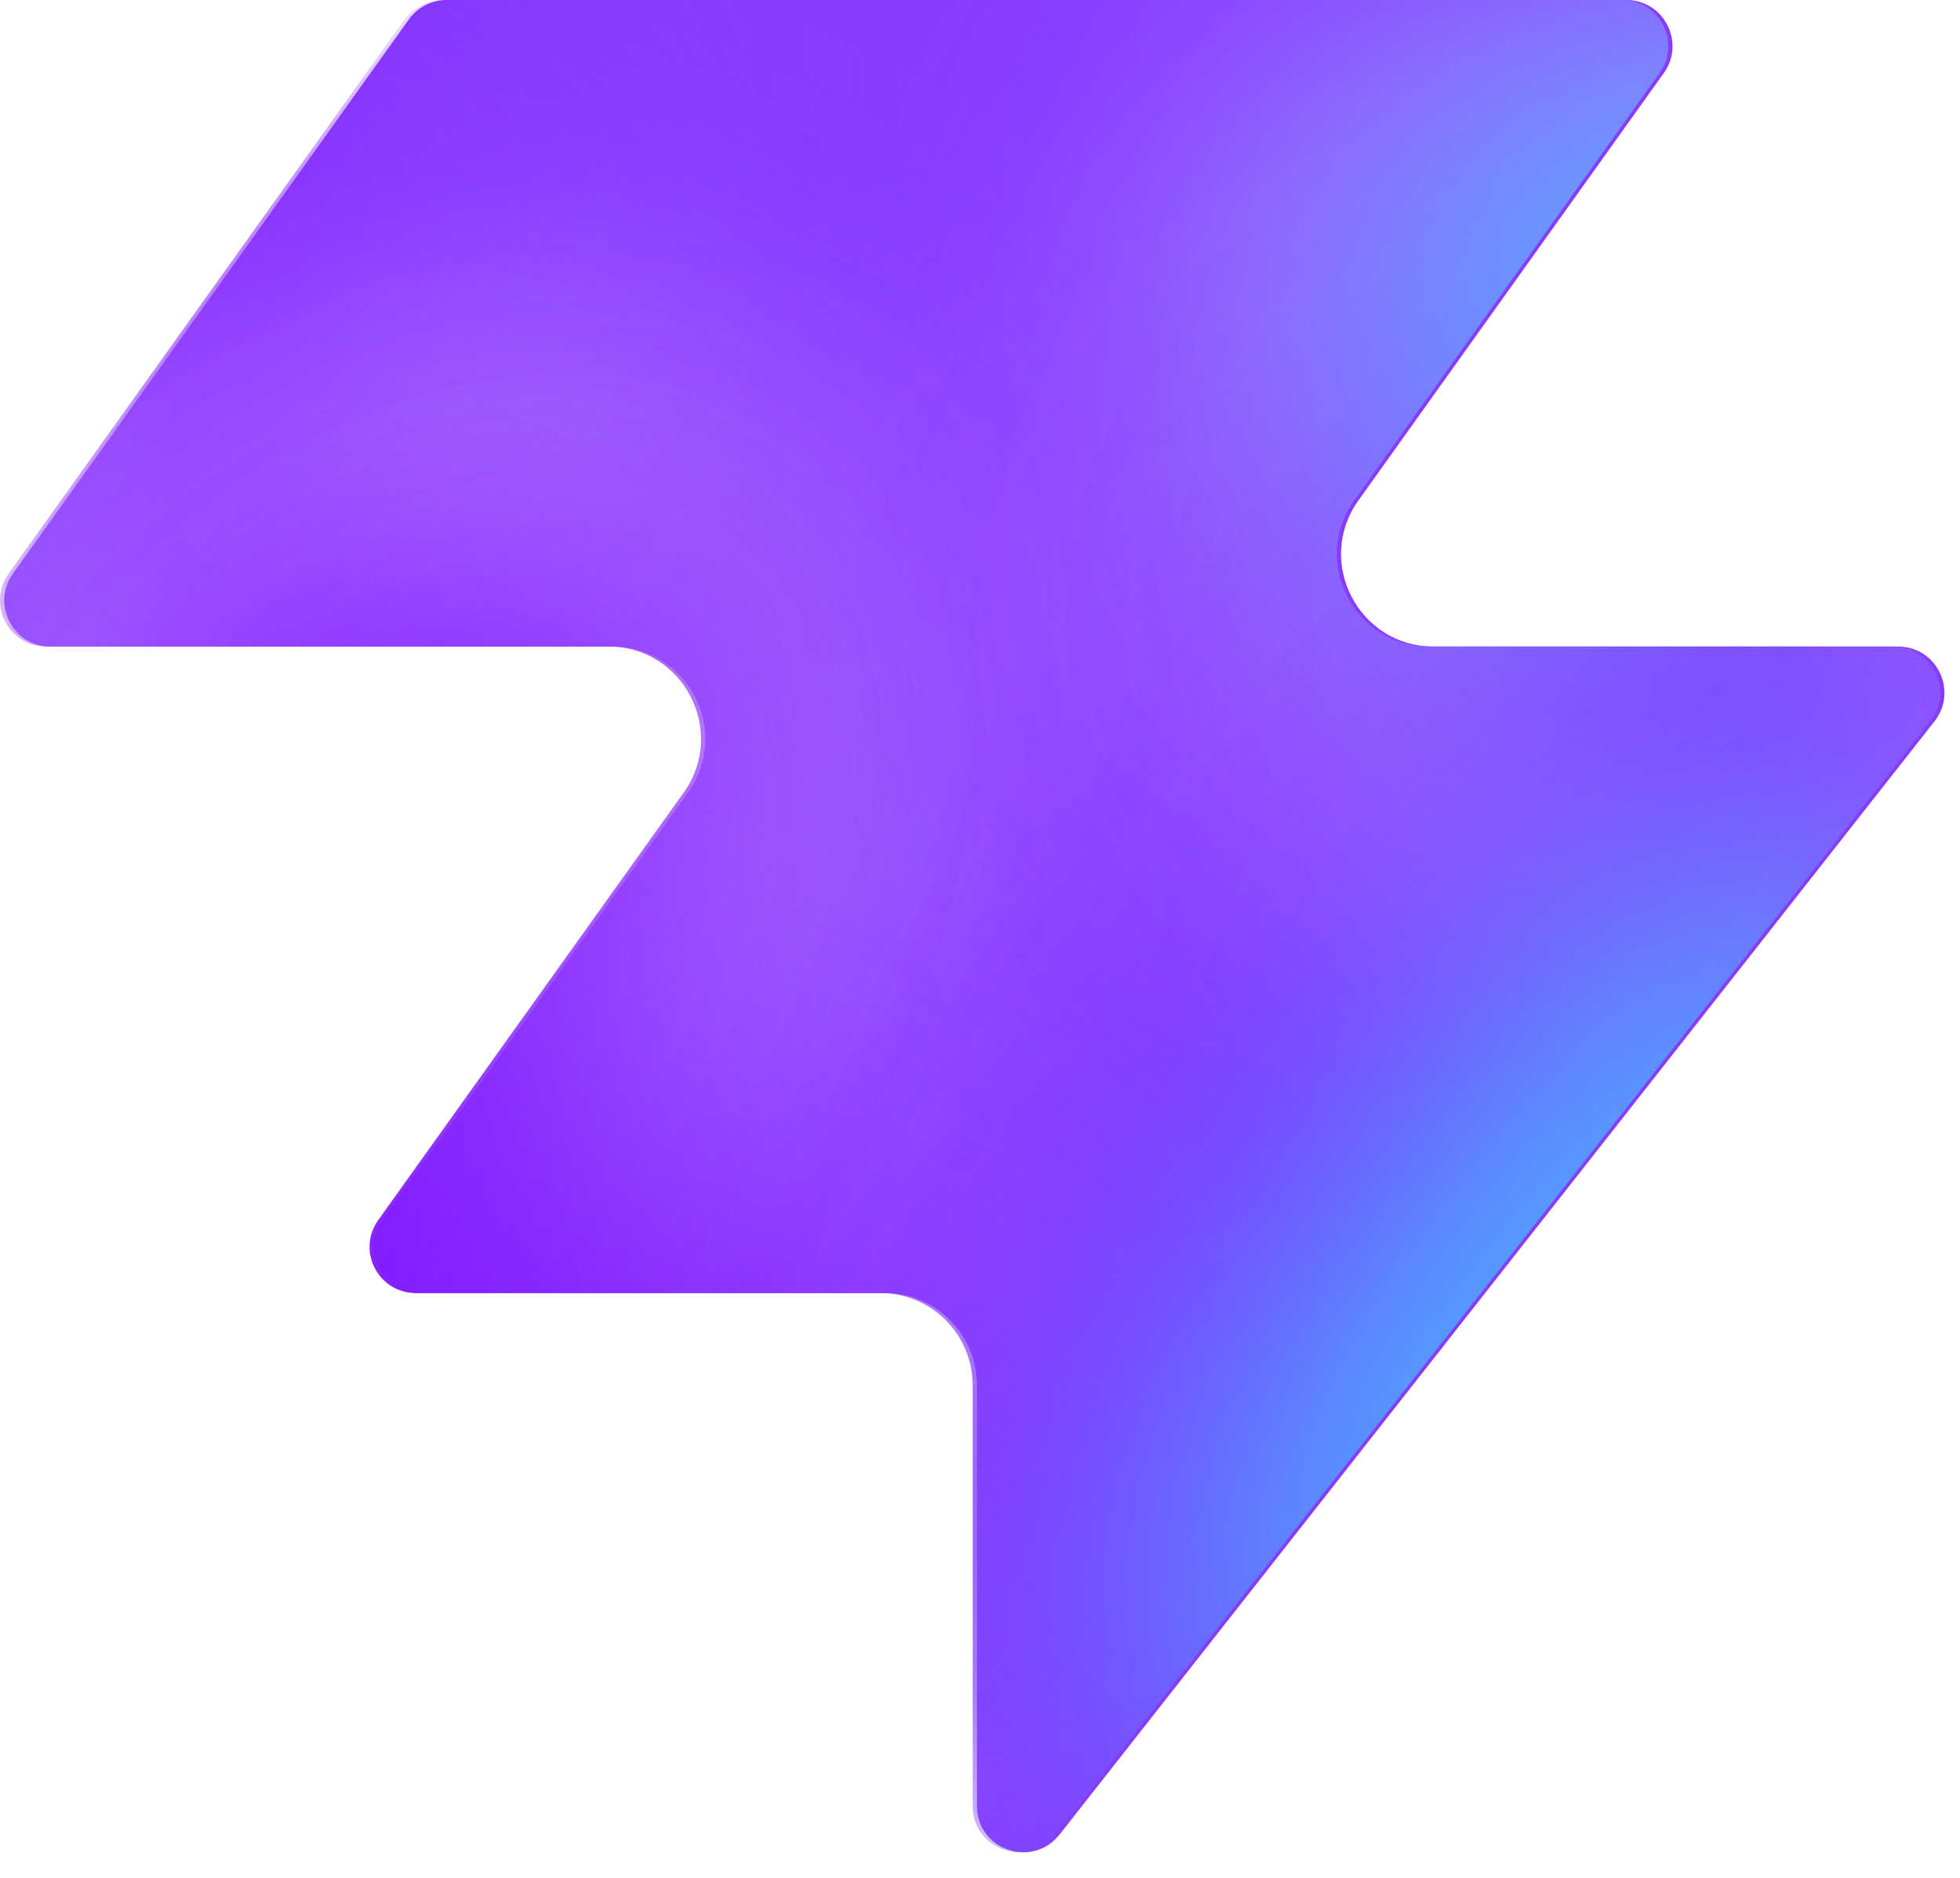
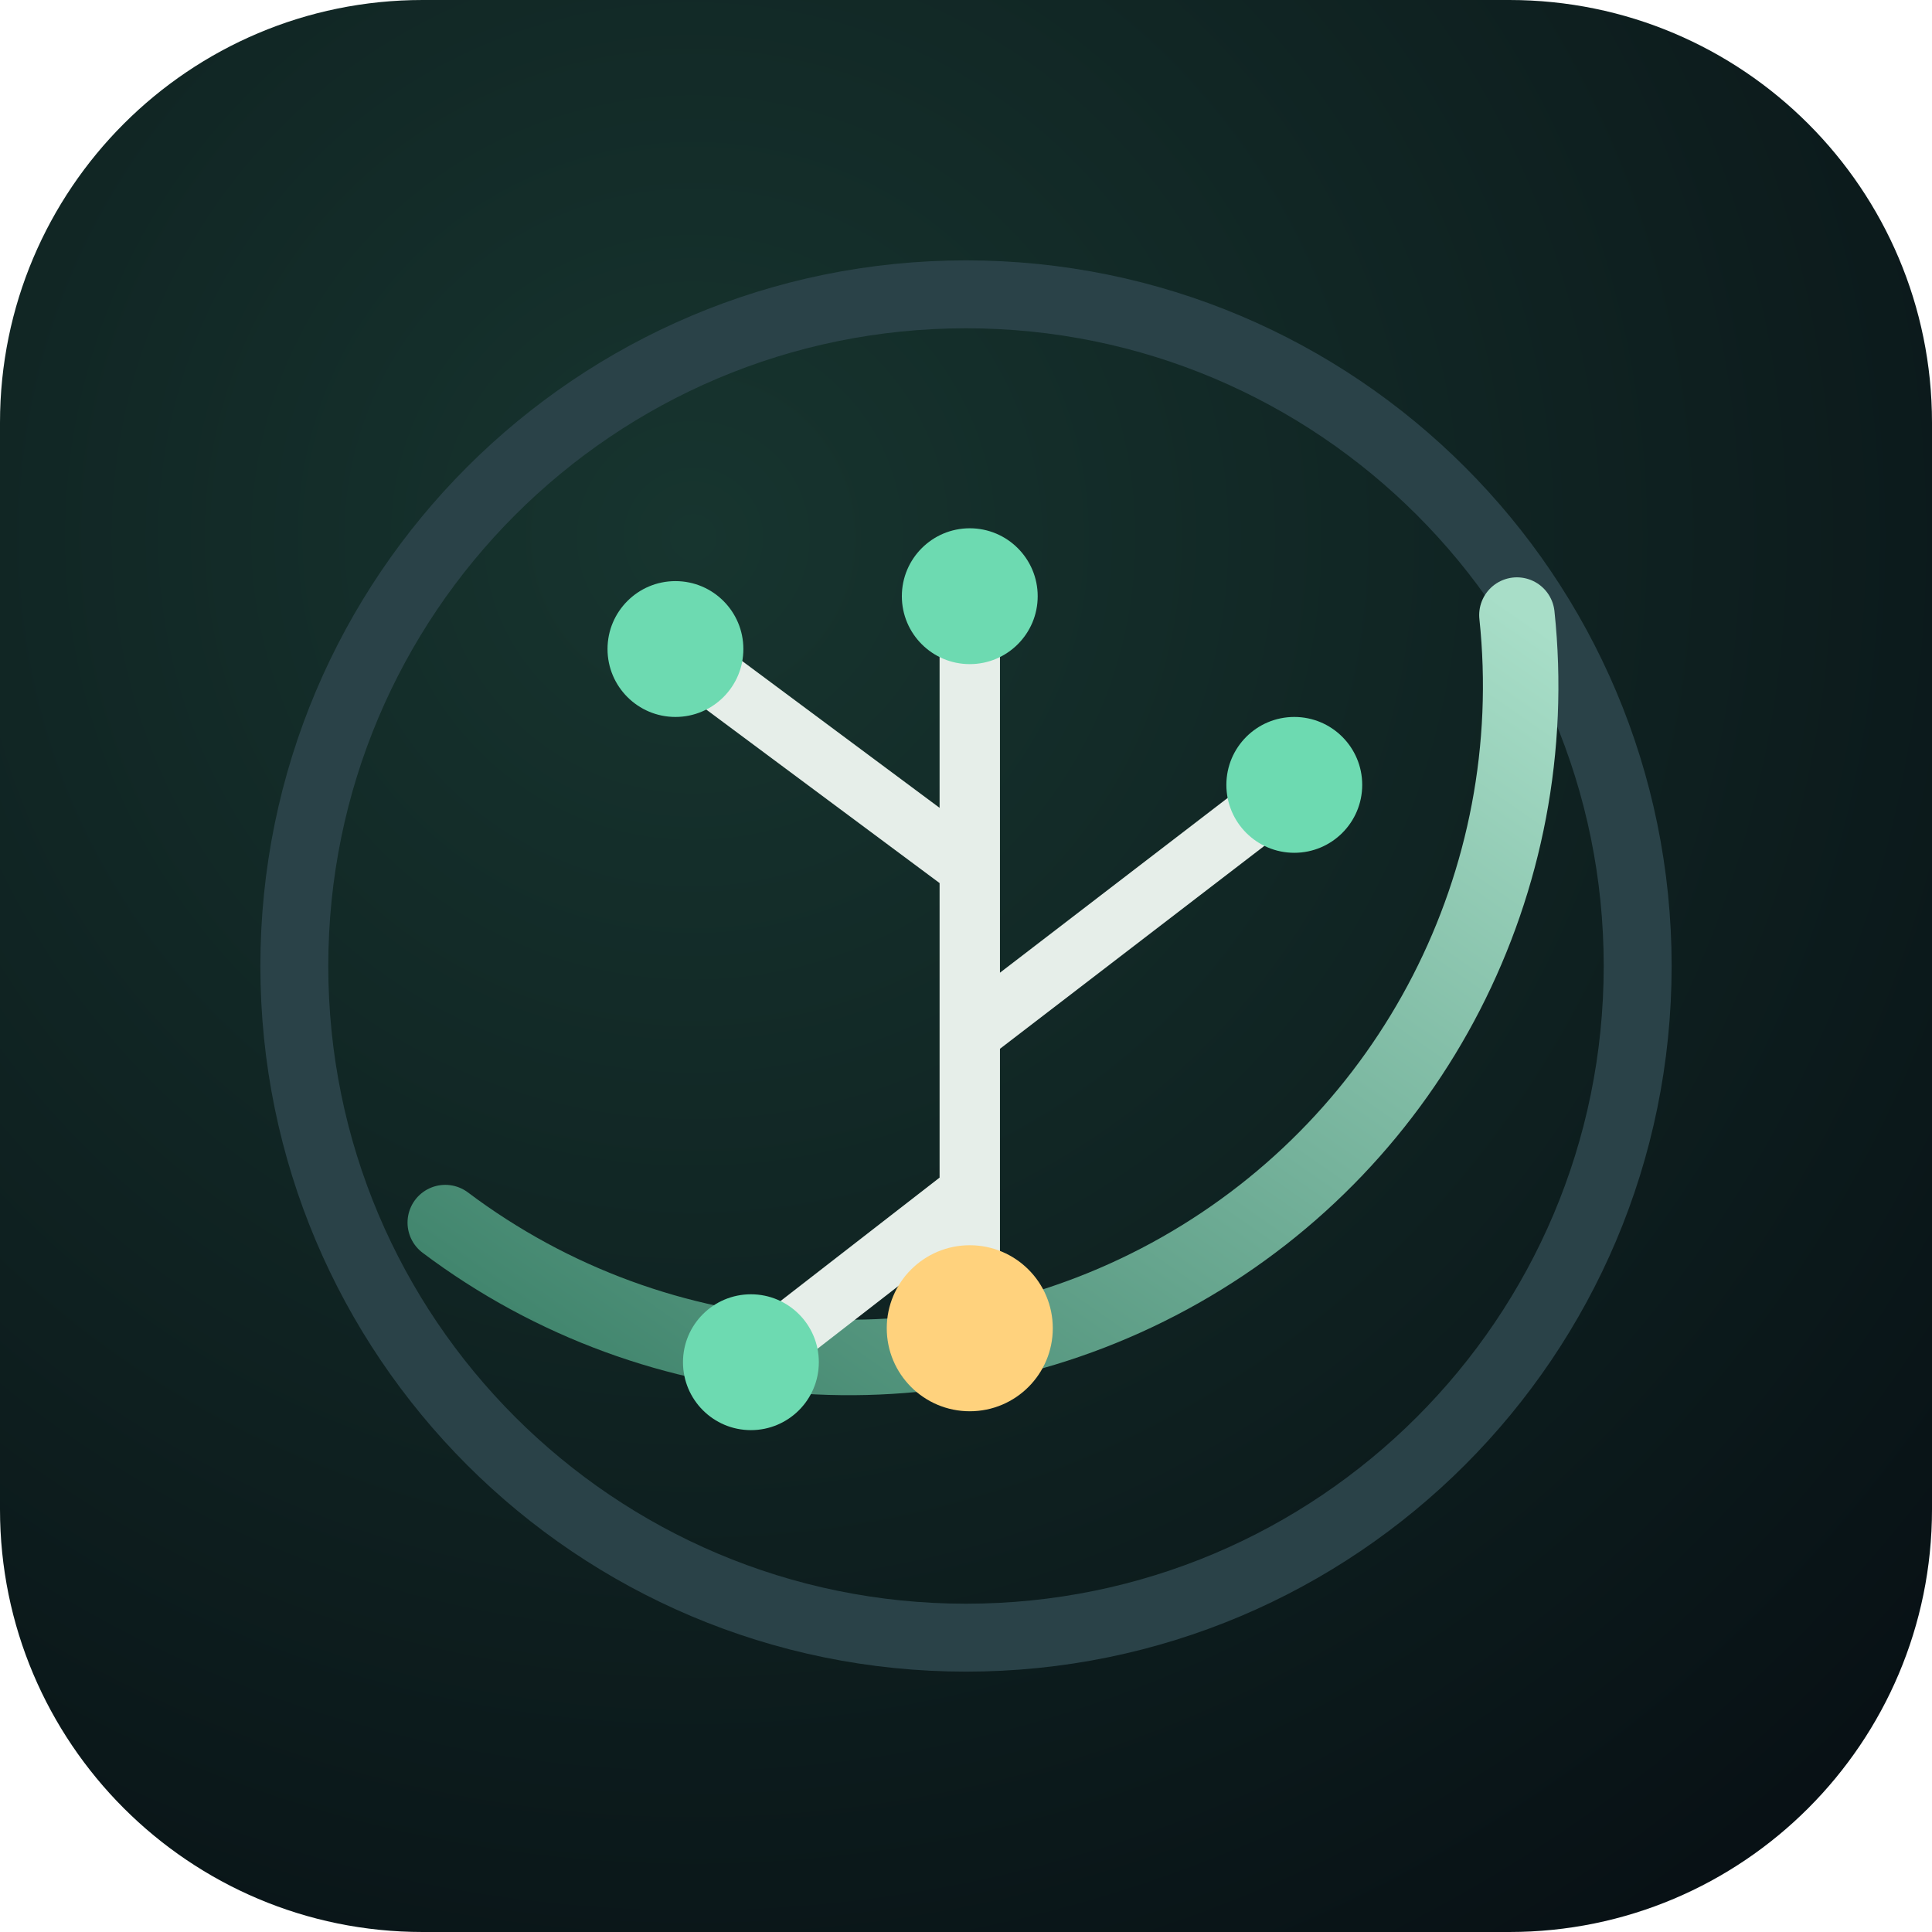
- <svg xmlns="http://www.w3.org/2000/svg" width="48" height="46" fill="none" viewBox="0 0 48 46">
-   <path fill="#863bff" d="M25.946 44.938c-.664.845-2.021.375-2.021-.698V33.937a2.26 2.26 0 0 0-2.262-2.262H10.287c-.92 0-1.456-1.04-.92-1.788l7.48-10.471c1.07-1.497 0-3.578-1.842-3.578H1.237c-.92 0-1.456-1.04-.92-1.788L10.013.474c.214-.297.556-.474.92-.474h28.894c.92 0 1.456 1.04.92 1.788l-7.48 10.471c-1.07 1.498 0 3.579 1.842 3.579h11.377c.943 0 1.473 1.088.89 1.83L25.947 44.94z" style="fill:#863bff;fill:color(display-p3 .525 .23 1);fill-opacity:1" />
-   <mask id="a" width="48" height="46" x="0" y="0" maskUnits="userSpaceOnUse" style="mask-type:alpha">
-     <path fill="#000" d="M25.842 44.938c-.664.844-2.021.375-2.021-.698V33.937a2.26 2.26 0 0 0-2.262-2.262H10.183c-.92 0-1.456-1.04-.92-1.788l7.48-10.471c1.07-1.498 0-3.579-1.842-3.579H1.133c-.92 0-1.456-1.04-.92-1.787L9.91.473c.214-.297.556-.474.92-.474h28.894c.92 0 1.456 1.04.92 1.788l-7.48 10.471c-1.07 1.498 0 3.578 1.842 3.578h11.377c.943 0 1.473 1.088.89 1.832L25.843 44.94z" style="fill:#000;fill-opacity:1" />
-   </mask>
-   <g mask="url(#a)">
-     <g filter="url(#b)">
-       <ellipse cx="5.508" cy="14.704" fill="#ede6ff" rx="5.508" ry="14.704" style="fill:#ede6ff;fill:color(display-p3 .927 .903 1);fill-opacity:1" transform="matrix(.00324 1 1 -.00324 -4.47 31.516)" />
-     </g>
-     <g filter="url(#c)">
-       <ellipse cx="10.399" cy="29.851" fill="#ede6ff" rx="10.399" ry="29.851" style="fill:#ede6ff;fill:color(display-p3 .927 .903 1);fill-opacity:1" transform="matrix(.00324 1 1 -.00324 -39.328 7.883)" />
-     </g>
-     <g filter="url(#d)">
-       <ellipse cx="5.508" cy="30.487" fill="#7e14ff" rx="5.508" ry="30.487" style="fill:#7e14ff;fill:color(display-p3 .492 .077 1);fill-opacity:1" transform="rotate(89.814 -25.913 -14.639)scale(1 -1)" />
-     </g>
-     <g filter="url(#e)">
-       <ellipse cx="5.508" cy="30.599" fill="#7e14ff" rx="5.508" ry="30.599" style="fill:#7e14ff;fill:color(display-p3 .492 .077 1);fill-opacity:1" transform="rotate(89.814 -32.644 -3.334)scale(1 -1)" />
-     </g>
-     <g filter="url(#f)">
-       <ellipse cx="5.508" cy="30.599" fill="#7e14ff" rx="5.508" ry="30.599" style="fill:#7e14ff;fill:color(display-p3 .492 .077 1);fill-opacity:1" transform="matrix(.00324 1 1 -.00324 -34.34 30.47)" />
-     </g>
-     <g filter="url(#g)">
-       <ellipse cx="14.072" cy="22.078" fill="#ede6ff" rx="14.072" ry="22.078" style="fill:#ede6ff;fill:color(display-p3 .927 .903 1);fill-opacity:1" transform="rotate(93.35 24.506 48.493)scale(-1 1)" />
-     </g>
-     <g filter="url(#h)">
-       <ellipse cx="3.47" cy="21.501" fill="#7e14ff" rx="3.47" ry="21.501" style="fill:#7e14ff;fill:color(display-p3 .492 .077 1);fill-opacity:1" transform="rotate(89.009 28.708 47.59)scale(-1 1)" />
-     </g>
-     <g filter="url(#i)">
-       <ellipse cx="3.47" cy="21.501" fill="#7e14ff" rx="3.47" ry="21.501" style="fill:#7e14ff;fill:color(display-p3 .492 .077 1);fill-opacity:1" transform="rotate(89.009 28.708 47.59)scale(-1 1)" />
-     </g>
-     <g filter="url(#j)">
-       <ellipse cx=".387" cy="8.972" fill="#7e14ff" rx="4.407" ry="29.108" style="fill:#7e14ff;fill:color(display-p3 .492 .077 1);fill-opacity:1" transform="rotate(39.51 .387 8.972)" />
-     </g>
-     <g filter="url(#k)">
-       <ellipse cx="47.523" cy="-6.092" fill="#7e14ff" rx="4.407" ry="29.108" style="fill:#7e14ff;fill:color(display-p3 .492 .077 1);fill-opacity:1" transform="rotate(37.892 47.523 -6.092)" />
-     </g>
-     <g filter="url(#l)">
-       <ellipse cx="41.412" cy="6.333" fill="#47bfff" rx="5.971" ry="9.665" style="fill:#47bfff;fill:color(display-p3 .28 .748 1);fill-opacity:1" transform="rotate(37.892 41.412 6.333)" />
-     </g>
-     <g filter="url(#m)">
-       <ellipse cx="-1.879" cy="38.332" fill="#7e14ff" rx="4.407" ry="29.108" style="fill:#7e14ff;fill:color(display-p3 .492 .077 1);fill-opacity:1" transform="rotate(37.892 -1.88 38.332)" />
-     </g>
-     <g filter="url(#n)">
-       <ellipse cx="-1.879" cy="38.332" fill="#7e14ff" rx="4.407" ry="29.108" style="fill:#7e14ff;fill:color(display-p3 .492 .077 1);fill-opacity:1" transform="rotate(37.892 -1.88 38.332)" />
-     </g>
-     <g filter="url(#o)">
-       <ellipse cx="35.651" cy="29.907" fill="#7e14ff" rx="4.407" ry="29.108" style="fill:#7e14ff;fill:color(display-p3 .492 .077 1);fill-opacity:1" transform="rotate(37.892 35.651 29.907)" />
-     </g>
-     <g filter="url(#p)">
-       <ellipse cx="38.418" cy="32.4" fill="#47bfff" rx="5.971" ry="15.297" style="fill:#47bfff;fill:color(display-p3 .28 .748 1);fill-opacity:1" transform="rotate(37.892 38.418 32.4)" />
-     </g>
-   </g>
+ <svg xmlns="http://www.w3.org/2000/svg" viewBox="0 0 512 512">
  <defs>
-     <filter id="b" width="60.045" height="41.654" x="-19.77" y="16.149" color-interpolation-filters="sRGB" filterUnits="userSpaceOnUse">
-       <feFlood flood-opacity="0" result="BackgroundImageFix" />
-       <feBlend in="SourceGraphic" in2="BackgroundImageFix" result="shape" />
-       <feGaussianBlur result="effect1_foregroundBlur_2002_17158" stdDeviation="7.659" />
-     </filter>
-     <filter id="c" width="90.34" height="51.437" x="-54.613" y="-7.533" color-interpolation-filters="sRGB" filterUnits="userSpaceOnUse">
-       <feFlood flood-opacity="0" result="BackgroundImageFix" />
-       <feBlend in="SourceGraphic" in2="BackgroundImageFix" result="shape" />
-       <feGaussianBlur result="effect1_foregroundBlur_2002_17158" stdDeviation="7.659" />
-     </filter>
-     <filter id="d" width="79.355" height="29.4" x="-49.64" y="2.03" color-interpolation-filters="sRGB" filterUnits="userSpaceOnUse">
-       <feFlood flood-opacity="0" result="BackgroundImageFix" />
-       <feBlend in="SourceGraphic" in2="BackgroundImageFix" result="shape" />
-       <feGaussianBlur result="effect1_foregroundBlur_2002_17158" stdDeviation="4.596" />
-     </filter>
-     <filter id="e" width="79.579" height="29.4" x="-45.045" y="20.029" color-interpolation-filters="sRGB" filterUnits="userSpaceOnUse">
-       <feFlood flood-opacity="0" result="BackgroundImageFix" />
-       <feBlend in="SourceGraphic" in2="BackgroundImageFix" result="shape" />
-       <feGaussianBlur result="effect1_foregroundBlur_2002_17158" stdDeviation="4.596" />
-     </filter>
-     <filter id="f" width="79.579" height="29.4" x="-43.513" y="21.178" color-interpolation-filters="sRGB" filterUnits="userSpaceOnUse">
-       <feFlood flood-opacity="0" result="BackgroundImageFix" />
-       <feBlend in="SourceGraphic" in2="BackgroundImageFix" result="shape" />
-       <feGaussianBlur result="effect1_foregroundBlur_2002_17158" stdDeviation="4.596" />
-     </filter>
-     <filter id="g" width="74.749" height="58.852" x="15.756" y="-17.901" color-interpolation-filters="sRGB" filterUnits="userSpaceOnUse">
-       <feFlood flood-opacity="0" result="BackgroundImageFix" />
-       <feBlend in="SourceGraphic" in2="BackgroundImageFix" result="shape" />
-       <feGaussianBlur result="effect1_foregroundBlur_2002_17158" stdDeviation="7.659" />
-     </filter>
-     <filter id="h" width="61.377" height="25.362" x="23.548" y="2.284" color-interpolation-filters="sRGB" filterUnits="userSpaceOnUse">
-       <feFlood flood-opacity="0" result="BackgroundImageFix" />
-       <feBlend in="SourceGraphic" in2="BackgroundImageFix" result="shape" />
-       <feGaussianBlur result="effect1_foregroundBlur_2002_17158" stdDeviation="4.596" />
-     </filter>
-     <filter id="i" width="61.377" height="25.362" x="23.548" y="2.284" color-interpolation-filters="sRGB" filterUnits="userSpaceOnUse">
-       <feFlood flood-opacity="0" result="BackgroundImageFix" />
-       <feBlend in="SourceGraphic" in2="BackgroundImageFix" result="shape" />
-       <feGaussianBlur result="effect1_foregroundBlur_2002_17158" stdDeviation="4.596" />
-     </filter>
-     <filter id="j" width="56.045" height="63.649" x="-27.636" y="-22.853" color-interpolation-filters="sRGB" filterUnits="userSpaceOnUse">
-       <feFlood flood-opacity="0" result="BackgroundImageFix" />
-       <feBlend in="SourceGraphic" in2="BackgroundImageFix" result="shape" />
-       <feGaussianBlur result="effect1_foregroundBlur_2002_17158" stdDeviation="4.596" />
-     </filter>
-     <filter id="k" width="54.814" height="64.646" x="20.116" y="-38.415" color-interpolation-filters="sRGB" filterUnits="userSpaceOnUse">
-       <feFlood flood-opacity="0" result="BackgroundImageFix" />
-       <feBlend in="SourceGraphic" in2="BackgroundImageFix" result="shape" />
-       <feGaussianBlur result="effect1_foregroundBlur_2002_17158" stdDeviation="4.596" />
-     </filter>
-     <filter id="l" width="33.541" height="35.313" x="24.641" y="-11.323" color-interpolation-filters="sRGB" filterUnits="userSpaceOnUse">
-       <feFlood flood-opacity="0" result="BackgroundImageFix" />
-       <feBlend in="SourceGraphic" in2="BackgroundImageFix" result="shape" />
-       <feGaussianBlur result="effect1_foregroundBlur_2002_17158" stdDeviation="4.596" />
-     </filter>
-     <filter id="m" width="54.814" height="64.646" x="-29.286" y="6.009" color-interpolation-filters="sRGB" filterUnits="userSpaceOnUse">
-       <feFlood flood-opacity="0" result="BackgroundImageFix" />
-       <feBlend in="SourceGraphic" in2="BackgroundImageFix" result="shape" />
-       <feGaussianBlur result="effect1_foregroundBlur_2002_17158" stdDeviation="4.596" />
-     </filter>
-     <filter id="n" width="54.814" height="64.646" x="-29.286" y="6.009" color-interpolation-filters="sRGB" filterUnits="userSpaceOnUse">
-       <feFlood flood-opacity="0" result="BackgroundImageFix" />
-       <feBlend in="SourceGraphic" in2="BackgroundImageFix" result="shape" />
-       <feGaussianBlur result="effect1_foregroundBlur_2002_17158" stdDeviation="4.596" />
-     </filter>
-     <filter id="o" width="54.814" height="64.646" x="8.244" y="-2.416" color-interpolation-filters="sRGB" filterUnits="userSpaceOnUse">
-       <feFlood flood-opacity="0" result="BackgroundImageFix" />
-       <feBlend in="SourceGraphic" in2="BackgroundImageFix" result="shape" />
-       <feGaussianBlur result="effect1_foregroundBlur_2002_17158" stdDeviation="4.596" />
-     </filter>
-     <filter id="p" width="39.409" height="43.623" x="18.713" y="10.588" color-interpolation-filters="sRGB" filterUnits="userSpaceOnUse">
-       <feFlood flood-opacity="0" result="BackgroundImageFix" />
-       <feBlend in="SourceGraphic" in2="BackgroundImageFix" result="shape" />
-       <feGaussianBlur result="effect1_foregroundBlur_2002_17158" stdDeviation="4.596" />
-     </filter>
+     <radialGradient id="bg" cx="36%" cy="28%" r="86%">
+       <stop offset="0" stop-color="#17352f" />
+       <stop offset="1" stop-color="#081115" />
+     </radialGradient>
+     <linearGradient id="time" x1="0" y1="1" x2="1" y2="0">
+       <stop stop-color="#3b8068" />
+       <stop offset="1" stop-color="#a8dec8" />
+     </linearGradient>
  </defs>
+   <rect width="512" height="512" rx="112" fill="url(#bg)" />
+   <circle cx="256" cy="256" r="178" fill="none" stroke="#2a4248" stroke-width="18" />
+   <path d="M118 324A178 178 0 0 0 402 163" fill="none" stroke="url(#time)" stroke-width="20" stroke-linecap="round" />
+   <path d="M257 352V158M257 230l-78-58M257 274l86-66M257 316l-58 45" fill="none" stroke="#e6eee9" stroke-width="16" stroke-linecap="round" stroke-linejoin="round" />
+   <circle cx="257" cy="158" r="18" fill="#6ddab1" />
+   <circle cx="179" cy="172" r="18" fill="#6ddab1" />
+   <circle cx="343" cy="208" r="18" fill="#6ddab1" />
+   <circle cx="199" cy="361" r="18" fill="#6ddab1" />
+   <circle cx="257" cy="352" r="22" fill="#ffd27d" />
</svg>
